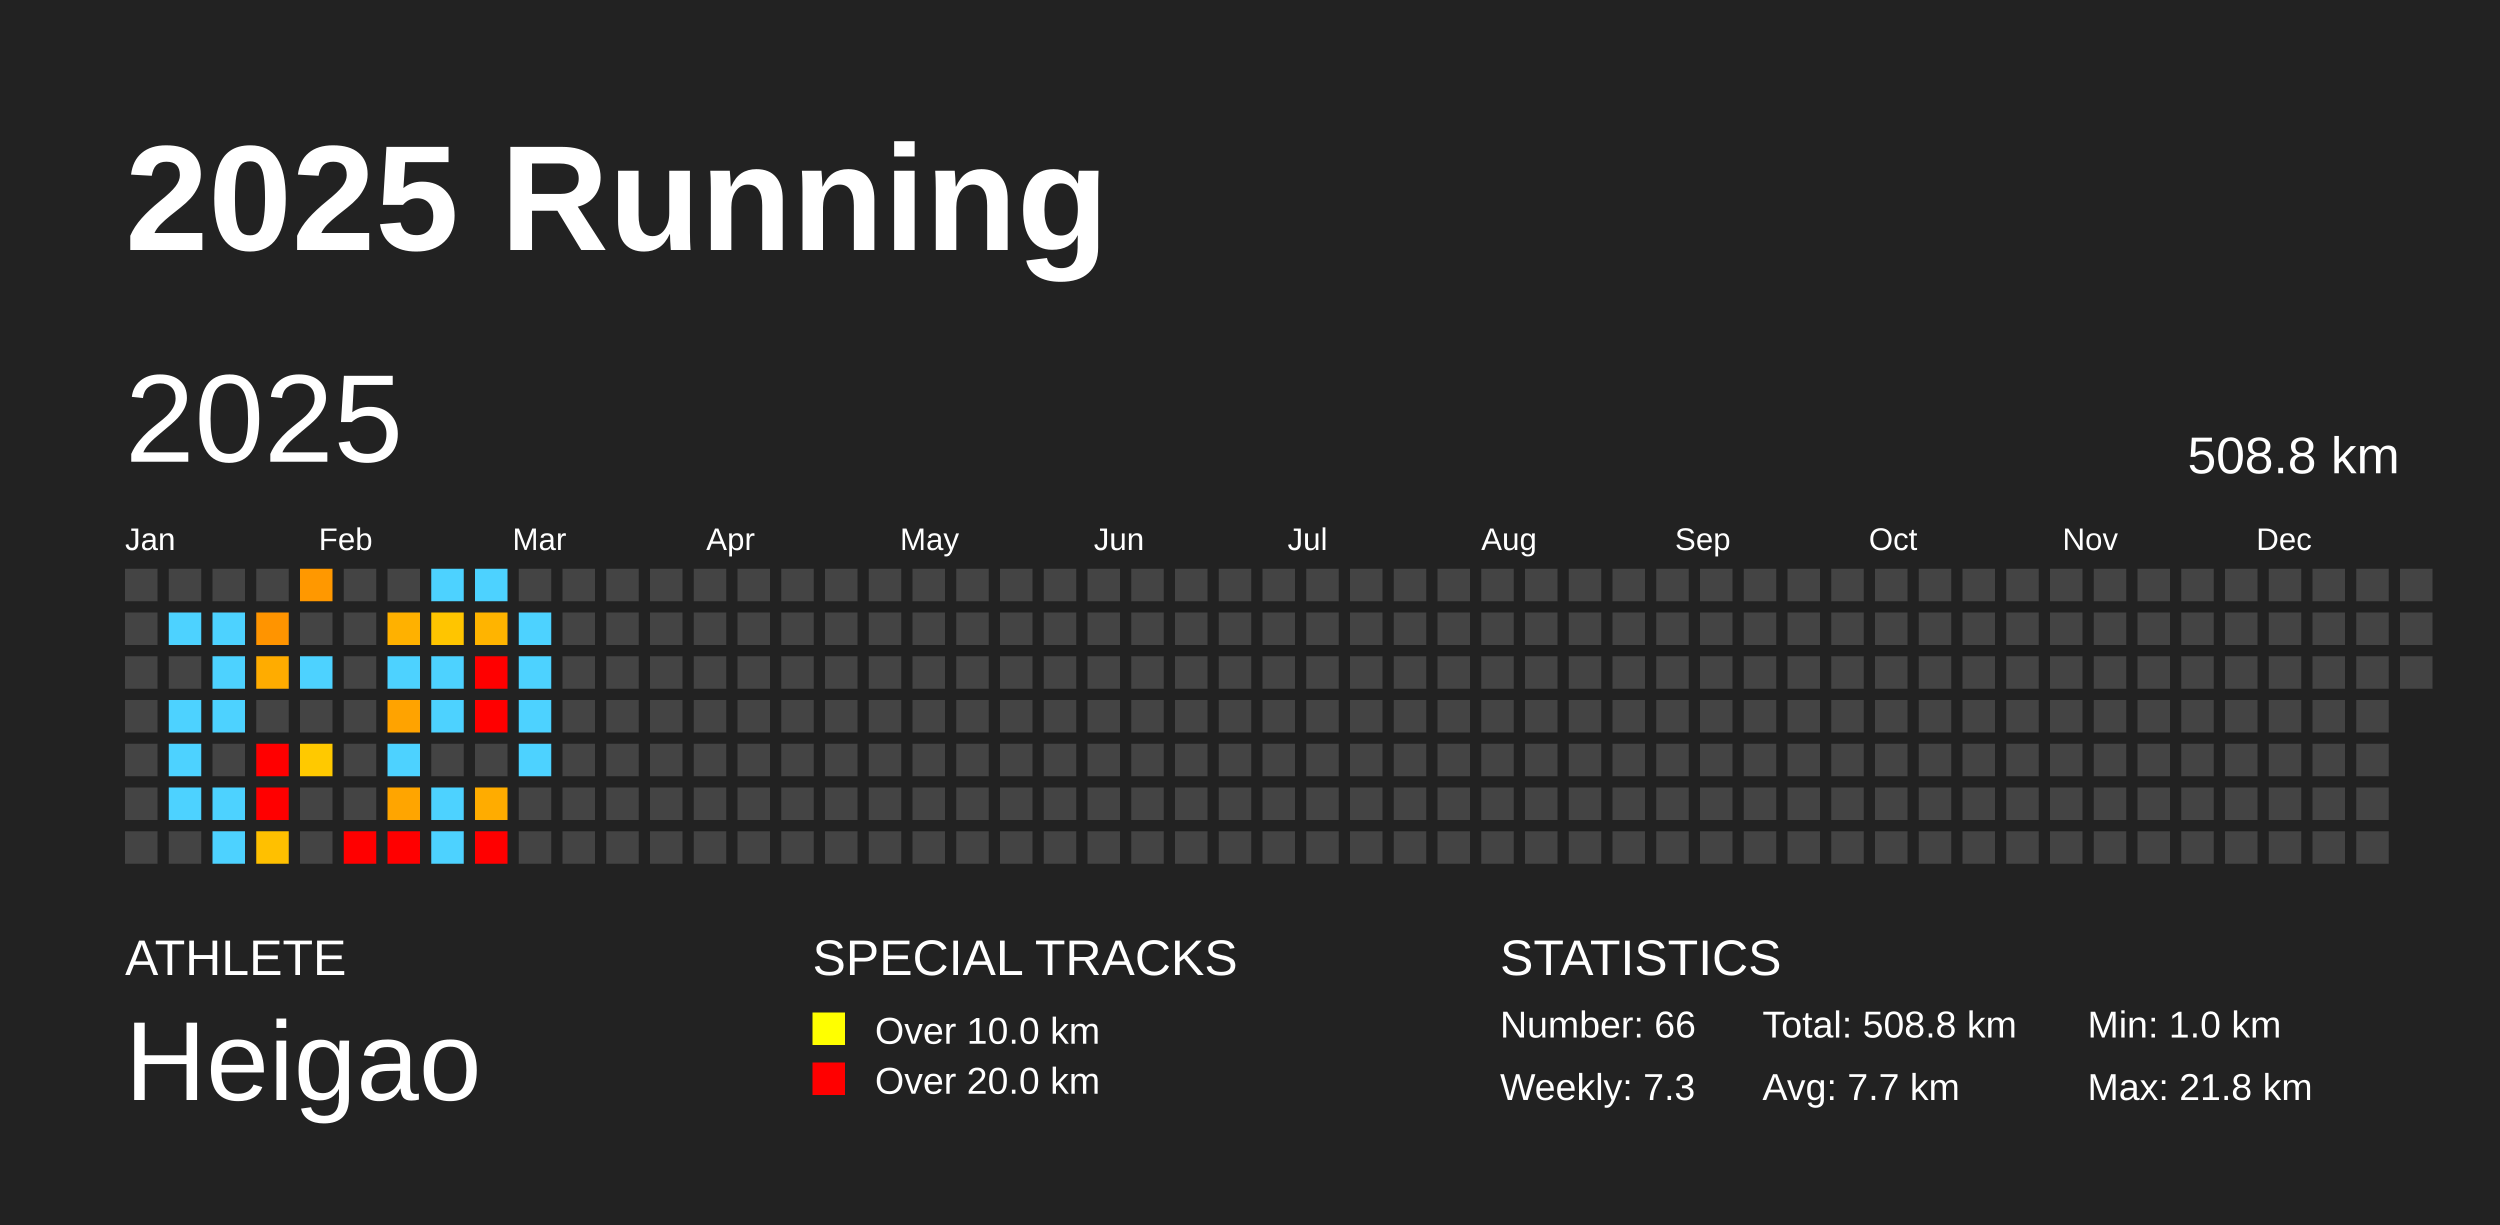
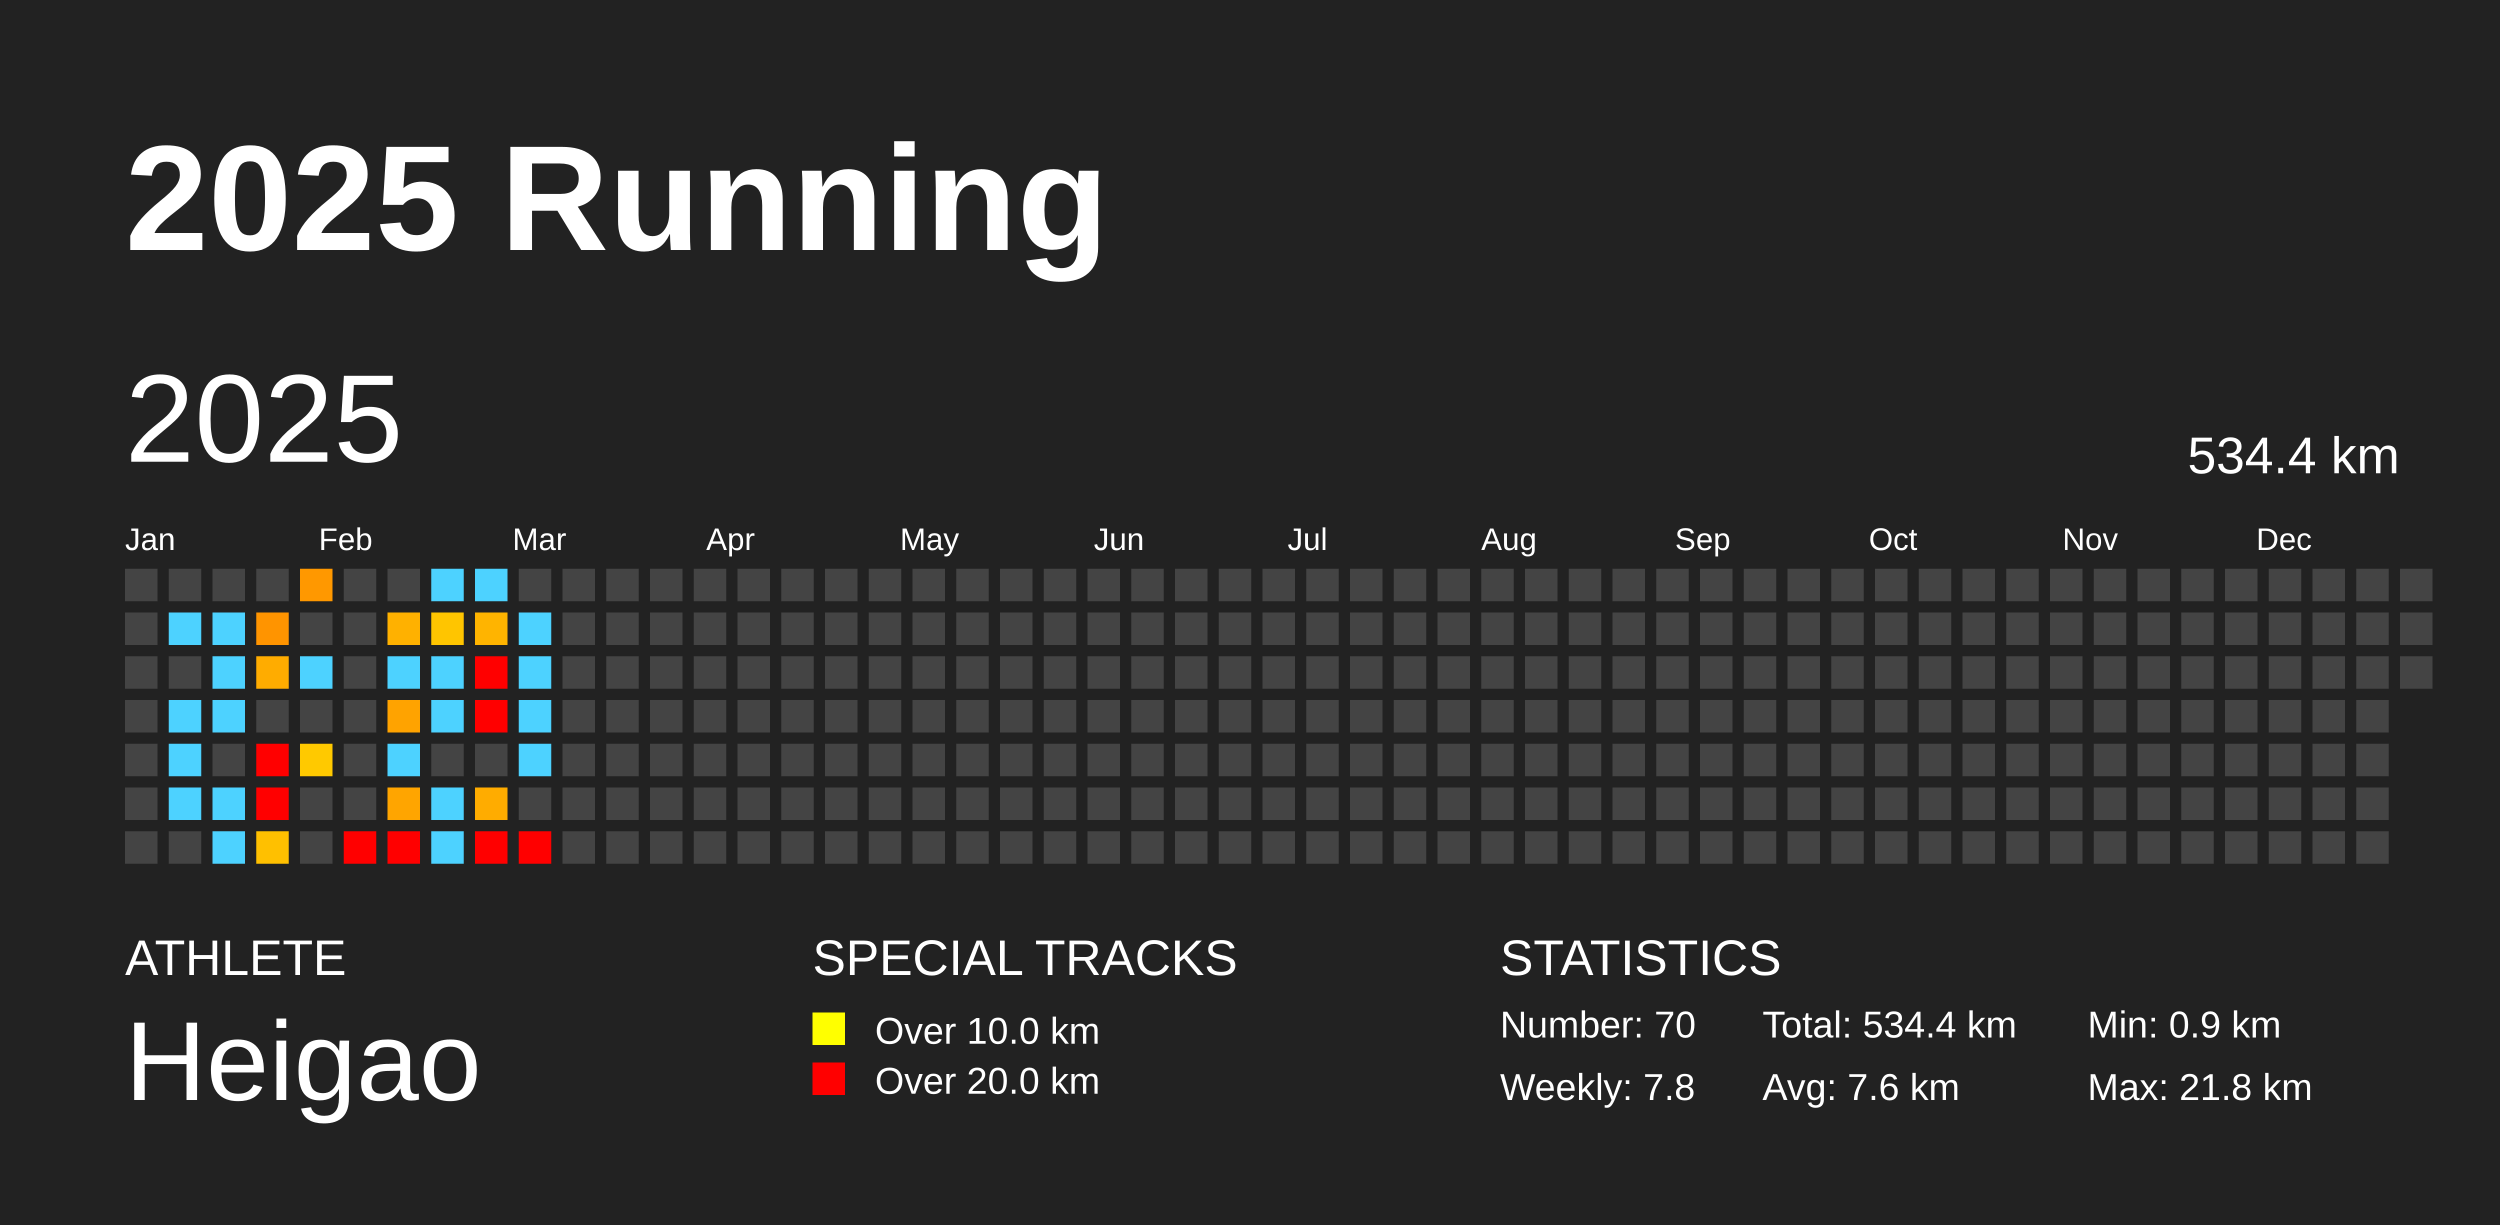
<svg xmlns="http://www.w3.org/2000/svg" baseProfile="full" height="98mm" version="1.1" viewBox="0,0,200,98" width="200mm">
  <defs />
  <rect fill="#222222" height="98" width="200" x="0" y="0" />
  <text fill="#FFFFFF" style="font-size:12px; font-family:Arial; font-weight:bold;" x="10" y="20">2025 Running</text>
  <text fill="#FFFFFF" style="font-size:4px; font-family:Arial" x="10" y="78">ATHLETE</text>
  <text fill="#FFFFFF" style="font-size:9px; font-family:Arial" x="10" y="88">Heigao</text>
  <text fill="#FFFFFF" style="font-size:4px; font-family:Arial" x="65" y="78">SPECIAL TRACKS</text>
  <rect fill="yellow" height="2.6" width="2.6" x="65" y="81" />
  <text fill="#FFFFFF" style="font-size:3px; font-family:Arial" x="70" y="83.5">Over 10.0 km</text>
  <rect fill="red" height="2.6" width="2.6" x="65" y="85" />
  <text fill="#FFFFFF" style="font-size:3px; font-family:Arial" x="70" y="87.5">Over 20.0 km</text>
  <text fill="#FFFFFF" style="font-size:4px; font-family:Arial" x="120" y="78">STATISTICS</text>
-   <text fill="#FFFFFF" style="font-size:3px; font-family:Arial" x="120" y="83">Number: 66</text>
-   <text fill="#FFFFFF" style="font-size:3px; font-family:Arial" x="120" y="88">Weekly: 7.3</text>
-   <text fill="#FFFFFF" style="font-size:3px; font-family:Arial" x="141" y="83">Total: 508.8 km</text>
-   <text fill="#FFFFFF" style="font-size:3px; font-family:Arial" x="141" y="88">Avg: 7.7 km</text>
-   <text fill="#FFFFFF" style="font-size:3px; font-family:Arial" x="167" y="83">Min: 1.0 km</text>
+   <text fill="#FFFFFF" style="font-size:3px; font-family:Arial" x="120" y="83">Number: 70</text>
+   <text fill="#FFFFFF" style="font-size:3px; font-family:Arial" x="120" y="88">Weekly: 7.8</text>
+   <text fill="#FFFFFF" style="font-size:3px; font-family:Arial" x="141" y="83">Total: 534.4 km</text>
+   <text fill="#FFFFFF" style="font-size:3px; font-family:Arial" x="141" y="88">Avg: 7.6 km</text>
+   <text fill="#FFFFFF" style="font-size:3px; font-family:Arial" x="167" y="83">Min: 0.9 km</text>
  <text fill="#FFFFFF" style="font-size:3px; font-family:Arial" x="167" y="88">Max: 21.8 km</text>
  <text dominant-baseline="hanging" fill="#FFFFFF" style="font-size:10.0px; font-family:Arial;" x="10" y="30">2025</text>
-   <text dominant-baseline="hanging" fill="#FFFFFF" style="font-size:4.125px; font-family:Arial;" x="175" y="35">508.8 km</text>
+   <text dominant-baseline="hanging" fill="#FFFFFF" style="font-size:4.125px; font-family:Arial;" x="175" y="35">534.4 km</text>
  <text fill="#FFFFFF" style="font-size:2.5px; font-family:Arial" x="10.0" y="44">Jan</text>
  <text fill="#FFFFFF" style="font-size:2.5px; font-family:Arial" x="25.5" y="44">Feb</text>
  <text fill="#FFFFFF" style="font-size:2.5px; font-family:Arial" x="41.0" y="44">Mar</text>
  <text fill="#FFFFFF" style="font-size:2.5px; font-family:Arial" x="56.5" y="44">Apr</text>
  <text fill="#FFFFFF" style="font-size:2.5px; font-family:Arial" x="72.0" y="44">May</text>
  <text fill="#FFFFFF" style="font-size:2.5px; font-family:Arial" x="87.5" y="44">Jun</text>
  <text fill="#FFFFFF" style="font-size:2.5px; font-family:Arial" x="103.0" y="44">Jul</text>
  <text fill="#FFFFFF" style="font-size:2.5px; font-family:Arial" x="118.5" y="44">Aug</text>
  <text fill="#FFFFFF" style="font-size:2.5px; font-family:Arial" x="134.0" y="44">Sep</text>
  <text fill="#FFFFFF" style="font-size:2.5px; font-family:Arial" x="149.5" y="44">Oct</text>
  <text fill="#FFFFFF" style="font-size:2.5px; font-family:Arial" x="165.0" y="44">Nov</text>
  <text fill="#FFFFFF" style="font-size:2.5px; font-family:Arial" x="180.5" y="44">Dec</text>
  <rect fill="#444444" height="2.6" width="2.6" x="10.0" y="45.5" />
  <rect fill="#444444" height="2.6" width="2.6" x="10.0" y="49.0" />
  <rect fill="#444444" height="2.6" width="2.6" x="10.0" y="52.5" />
  <rect fill="#444444" height="2.6" width="2.6" x="10.0" y="56.0" />
  <rect fill="#444444" height="2.6" width="2.6" x="10.0" y="59.5" />
  <rect fill="#444444" height="2.6" width="2.6" x="10.0" y="63.0" />
  <rect fill="#444444" height="2.6" width="2.6" x="10.0" y="66.5" />
  <rect fill="#444444" height="2.6" width="2.6" x="13.5" y="45.5" />
  <rect fill="#4dd2ff" height="2.6" width="2.6" x="13.5" y="49.0" />
  <rect fill="#444444" height="2.6" width="2.6" x="13.5" y="52.5" />
  <rect fill="#4dd2ff" height="2.6" width="2.6" x="13.5" y="56.0" />
  <rect fill="#4dd2ff" height="2.6" width="2.6" x="13.5" y="59.5" />
  <rect fill="#4dd2ff" height="2.6" width="2.6" x="13.5" y="63.0" />
  <rect fill="#444444" height="2.6" width="2.6" x="13.5" y="66.5" />
  <rect fill="#444444" height="2.6" width="2.6" x="17.0" y="45.5" />
  <rect fill="#4dd2ff" height="2.6" width="2.6" x="17.0" y="49.0" />
  <rect fill="#4dd2ff" height="2.6" width="2.6" x="17.0" y="52.5" />
  <rect fill="#4dd2ff" height="2.6" width="2.6" x="17.0" y="56.0" />
  <rect fill="#444444" height="2.6" width="2.6" x="17.0" y="59.5" />
  <rect fill="#4dd2ff" height="2.6" width="2.6" x="17.0" y="63.0" />
  <rect fill="#4dd2ff" height="2.6" width="2.6" x="17.0" y="66.5" />
  <rect fill="#444444" height="2.6" width="2.6" x="20.5" y="45.5" />
  <rect fill="#ff9400" height="2.6" width="2.6" x="20.5" y="49.0" />
  <rect fill="#ffac00" height="2.6" width="2.6" x="20.5" y="52.5" />
  <rect fill="#444444" height="2.6" width="2.6" x="20.5" y="56.0" />
  <rect fill="red" height="2.6" width="2.6" x="20.5" y="59.5" />
  <rect fill="red" height="2.6" width="2.6" x="20.5" y="63.0" />
  <rect fill="#ffc000" height="2.6" width="2.6" x="20.5" y="66.5" />
  <rect fill="#ff9800" height="2.6" width="2.6" x="24.0" y="45.5" />
  <rect fill="#444444" height="2.6" width="2.6" x="24.0" y="49.0" />
  <rect fill="#4dd2ff" height="2.6" width="2.6" x="24.0" y="52.5" />
  <rect fill="#444444" height="2.6" width="2.6" x="24.0" y="56.0" />
  <rect fill="#ffc900" height="2.6" width="2.6" x="24.0" y="59.5" />
  <rect fill="#444444" height="2.6" width="2.6" x="24.0" y="63.0" />
  <rect fill="#444444" height="2.6" width="2.6" x="24.0" y="66.5" />
  <rect fill="#444444" height="2.6" width="2.6" x="27.5" y="45.5" />
  <rect fill="#444444" height="2.6" width="2.6" x="27.5" y="49.0" />
  <rect fill="#444444" height="2.6" width="2.6" x="27.5" y="52.5" />
  <rect fill="#444444" height="2.6" width="2.6" x="27.5" y="56.0" />
  <rect fill="#444444" height="2.6" width="2.6" x="27.5" y="59.5" />
  <rect fill="#444444" height="2.6" width="2.6" x="27.5" y="63.0" />
  <rect fill="red" height="2.6" width="2.6" x="27.5" y="66.5" />
  <rect fill="#444444" height="2.6" width="2.6" x="31.0" y="45.5" />
  <rect fill="#ffb100" height="2.6" width="2.6" x="31.0" y="49.0" />
  <rect fill="#4dd2ff" height="2.6" width="2.6" x="31.0" y="52.5" />
  <rect fill="#ffa300" height="2.6" width="2.6" x="31.0" y="56.0" />
  <rect fill="#4dd2ff" height="2.6" width="2.6" x="31.0" y="59.5" />
  <rect fill="#ffa500" height="2.6" width="2.6" x="31.0" y="63.0" />
  <rect fill="red" height="2.6" width="2.6" x="31.0" y="66.5" />
  <rect fill="#4dd2ff" height="2.6" width="2.6" x="34.5" y="45.5" />
  <rect fill="#ffc500" height="2.6" width="2.6" x="34.5" y="49.0" />
  <rect fill="#4dd2ff" height="2.6" width="2.6" x="34.5" y="52.5" />
  <rect fill="#4dd2ff" height="2.6" width="2.6" x="34.5" y="56.0" />
  <rect fill="#444444" height="2.6" width="2.6" x="34.5" y="59.5" />
  <rect fill="#4dd2ff" height="2.6" width="2.6" x="34.5" y="63.0" />
  <rect fill="#4dd2ff" height="2.6" width="2.6" x="34.5" y="66.5" />
  <rect fill="#4dd2ff" height="2.6" width="2.6" x="38.0" y="45.5" />
  <rect fill="#ffb400" height="2.6" width="2.6" x="38.0" y="49.0" />
  <rect fill="red" height="2.6" width="2.6" x="38.0" y="52.5" />
  <rect fill="red" height="2.6" width="2.6" x="38.0" y="56.0" />
  <rect fill="#444444" height="2.6" width="2.6" x="38.0" y="59.5" />
  <rect fill="#ffac00" height="2.6" width="2.6" x="38.0" y="63.0" />
  <rect fill="red" height="2.6" width="2.6" x="38.0" y="66.5" />
  <rect fill="#444444" height="2.6" width="2.6" x="41.5" y="45.5" />
  <rect fill="#4dd2ff" height="2.6" width="2.6" x="41.5" y="49.0" />
  <rect fill="#4dd2ff" height="2.6" width="2.6" x="41.5" y="52.5" />
  <rect fill="#4dd2ff" height="2.6" width="2.6" x="41.5" y="56.0" />
  <rect fill="#4dd2ff" height="2.6" width="2.6" x="41.5" y="59.5" />
  <rect fill="#444444" height="2.6" width="2.6" x="41.5" y="63.0" />
-   <rect fill="#444444" height="2.6" width="2.6" x="41.5" y="66.5" />
+   <rect fill="red" height="2.6" width="2.6" x="41.5" y="66.5" />
  <rect fill="#444444" height="2.6" width="2.6" x="45.0" y="45.5" />
  <rect fill="#444444" height="2.6" width="2.6" x="45.0" y="49.0" />
  <rect fill="#444444" height="2.6" width="2.6" x="45.0" y="52.5" />
  <rect fill="#444444" height="2.6" width="2.6" x="45.0" y="56.0" />
  <rect fill="#444444" height="2.6" width="2.6" x="45.0" y="59.5" />
  <rect fill="#444444" height="2.6" width="2.6" x="45.0" y="63.0" />
  <rect fill="#444444" height="2.6" width="2.6" x="45.0" y="66.5" />
  <rect fill="#444444" height="2.6" width="2.6" x="48.5" y="45.5" />
  <rect fill="#444444" height="2.6" width="2.6" x="48.5" y="49.0" />
  <rect fill="#444444" height="2.6" width="2.6" x="48.5" y="52.5" />
  <rect fill="#444444" height="2.6" width="2.6" x="48.5" y="56.0" />
  <rect fill="#444444" height="2.6" width="2.6" x="48.5" y="59.5" />
  <rect fill="#444444" height="2.6" width="2.6" x="48.5" y="63.0" />
  <rect fill="#444444" height="2.6" width="2.6" x="48.5" y="66.5" />
  <rect fill="#444444" height="2.6" width="2.6" x="52.0" y="45.5" />
  <rect fill="#444444" height="2.6" width="2.6" x="52.0" y="49.0" />
  <rect fill="#444444" height="2.6" width="2.6" x="52.0" y="52.5" />
  <rect fill="#444444" height="2.6" width="2.6" x="52.0" y="56.0" />
  <rect fill="#444444" height="2.6" width="2.6" x="52.0" y="59.5" />
  <rect fill="#444444" height="2.6" width="2.6" x="52.0" y="63.0" />
  <rect fill="#444444" height="2.6" width="2.6" x="52.0" y="66.5" />
  <rect fill="#444444" height="2.6" width="2.6" x="55.5" y="45.5" />
  <rect fill="#444444" height="2.6" width="2.6" x="55.5" y="49.0" />
  <rect fill="#444444" height="2.6" width="2.6" x="55.5" y="52.5" />
  <rect fill="#444444" height="2.6" width="2.6" x="55.5" y="56.0" />
  <rect fill="#444444" height="2.6" width="2.6" x="55.5" y="59.5" />
  <rect fill="#444444" height="2.6" width="2.6" x="55.5" y="63.0" />
  <rect fill="#444444" height="2.6" width="2.6" x="55.5" y="66.5" />
  <rect fill="#444444" height="2.6" width="2.6" x="59.0" y="45.5" />
  <rect fill="#444444" height="2.6" width="2.6" x="59.0" y="49.0" />
  <rect fill="#444444" height="2.6" width="2.6" x="59.0" y="52.5" />
  <rect fill="#444444" height="2.6" width="2.6" x="59.0" y="56.0" />
  <rect fill="#444444" height="2.6" width="2.6" x="59.0" y="59.5" />
  <rect fill="#444444" height="2.6" width="2.6" x="59.0" y="63.0" />
  <rect fill="#444444" height="2.6" width="2.6" x="59.0" y="66.5" />
  <rect fill="#444444" height="2.6" width="2.6" x="62.5" y="45.5" />
  <rect fill="#444444" height="2.6" width="2.6" x="62.5" y="49.0" />
  <rect fill="#444444" height="2.6" width="2.6" x="62.5" y="52.5" />
  <rect fill="#444444" height="2.6" width="2.6" x="62.5" y="56.0" />
  <rect fill="#444444" height="2.6" width="2.6" x="62.5" y="59.5" />
  <rect fill="#444444" height="2.6" width="2.6" x="62.5" y="63.0" />
  <rect fill="#444444" height="2.6" width="2.6" x="62.5" y="66.5" />
  <rect fill="#444444" height="2.6" width="2.6" x="66.0" y="45.5" />
  <rect fill="#444444" height="2.6" width="2.6" x="66.0" y="49.0" />
  <rect fill="#444444" height="2.6" width="2.6" x="66.0" y="52.5" />
  <rect fill="#444444" height="2.6" width="2.6" x="66.0" y="56.0" />
  <rect fill="#444444" height="2.6" width="2.6" x="66.0" y="59.5" />
  <rect fill="#444444" height="2.6" width="2.6" x="66.0" y="63.0" />
  <rect fill="#444444" height="2.6" width="2.6" x="66.0" y="66.5" />
  <rect fill="#444444" height="2.6" width="2.6" x="69.5" y="45.5" />
  <rect fill="#444444" height="2.6" width="2.6" x="69.5" y="49.0" />
  <rect fill="#444444" height="2.6" width="2.6" x="69.5" y="52.5" />
  <rect fill="#444444" height="2.6" width="2.6" x="69.5" y="56.0" />
  <rect fill="#444444" height="2.6" width="2.6" x="69.5" y="59.5" />
  <rect fill="#444444" height="2.6" width="2.6" x="69.5" y="63.0" />
  <rect fill="#444444" height="2.6" width="2.6" x="69.5" y="66.5" />
  <rect fill="#444444" height="2.6" width="2.6" x="73.0" y="45.5" />
  <rect fill="#444444" height="2.6" width="2.6" x="73.0" y="49.0" />
  <rect fill="#444444" height="2.6" width="2.6" x="73.0" y="52.5" />
  <rect fill="#444444" height="2.6" width="2.6" x="73.0" y="56.0" />
  <rect fill="#444444" height="2.6" width="2.6" x="73.0" y="59.5" />
  <rect fill="#444444" height="2.6" width="2.6" x="73.0" y="63.0" />
  <rect fill="#444444" height="2.6" width="2.6" x="73.0" y="66.5" />
  <rect fill="#444444" height="2.6" width="2.6" x="76.5" y="45.5" />
  <rect fill="#444444" height="2.6" width="2.6" x="76.5" y="49.0" />
  <rect fill="#444444" height="2.6" width="2.6" x="76.5" y="52.5" />
  <rect fill="#444444" height="2.6" width="2.6" x="76.5" y="56.0" />
  <rect fill="#444444" height="2.6" width="2.6" x="76.5" y="59.5" />
  <rect fill="#444444" height="2.6" width="2.6" x="76.5" y="63.0" />
  <rect fill="#444444" height="2.6" width="2.6" x="76.5" y="66.5" />
  <rect fill="#444444" height="2.6" width="2.6" x="80.0" y="45.5" />
  <rect fill="#444444" height="2.6" width="2.6" x="80.0" y="49.0" />
  <rect fill="#444444" height="2.6" width="2.6" x="80.0" y="52.5" />
  <rect fill="#444444" height="2.6" width="2.6" x="80.0" y="56.0" />
  <rect fill="#444444" height="2.6" width="2.6" x="80.0" y="59.5" />
  <rect fill="#444444" height="2.6" width="2.6" x="80.0" y="63.0" />
  <rect fill="#444444" height="2.6" width="2.6" x="80.0" y="66.5" />
  <rect fill="#444444" height="2.6" width="2.6" x="83.5" y="45.5" />
  <rect fill="#444444" height="2.6" width="2.6" x="83.5" y="49.0" />
  <rect fill="#444444" height="2.6" width="2.6" x="83.5" y="52.5" />
  <rect fill="#444444" height="2.6" width="2.6" x="83.5" y="56.0" />
  <rect fill="#444444" height="2.6" width="2.6" x="83.5" y="59.5" />
  <rect fill="#444444" height="2.6" width="2.6" x="83.5" y="63.0" />
  <rect fill="#444444" height="2.6" width="2.6" x="83.5" y="66.5" />
  <rect fill="#444444" height="2.6" width="2.6" x="87.0" y="45.5" />
  <rect fill="#444444" height="2.6" width="2.6" x="87.0" y="49.0" />
  <rect fill="#444444" height="2.6" width="2.6" x="87.0" y="52.5" />
  <rect fill="#444444" height="2.6" width="2.6" x="87.0" y="56.0" />
  <rect fill="#444444" height="2.6" width="2.6" x="87.0" y="59.5" />
  <rect fill="#444444" height="2.6" width="2.6" x="87.0" y="63.0" />
  <rect fill="#444444" height="2.6" width="2.6" x="87.0" y="66.5" />
  <rect fill="#444444" height="2.6" width="2.6" x="90.5" y="45.5" />
  <rect fill="#444444" height="2.6" width="2.6" x="90.5" y="49.0" />
  <rect fill="#444444" height="2.6" width="2.6" x="90.5" y="52.5" />
  <rect fill="#444444" height="2.6" width="2.6" x="90.5" y="56.0" />
  <rect fill="#444444" height="2.6" width="2.6" x="90.5" y="59.5" />
  <rect fill="#444444" height="2.6" width="2.6" x="90.5" y="63.0" />
  <rect fill="#444444" height="2.6" width="2.6" x="90.5" y="66.5" />
  <rect fill="#444444" height="2.6" width="2.6" x="94.0" y="45.5" />
  <rect fill="#444444" height="2.6" width="2.6" x="94.0" y="49.0" />
  <rect fill="#444444" height="2.6" width="2.6" x="94.0" y="52.5" />
  <rect fill="#444444" height="2.6" width="2.6" x="94.0" y="56.0" />
  <rect fill="#444444" height="2.6" width="2.6" x="94.0" y="59.5" />
  <rect fill="#444444" height="2.6" width="2.6" x="94.0" y="63.0" />
  <rect fill="#444444" height="2.6" width="2.6" x="94.0" y="66.5" />
  <rect fill="#444444" height="2.6" width="2.6" x="97.5" y="45.5" />
  <rect fill="#444444" height="2.6" width="2.6" x="97.5" y="49.0" />
  <rect fill="#444444" height="2.6" width="2.6" x="97.5" y="52.5" />
  <rect fill="#444444" height="2.6" width="2.6" x="97.5" y="56.0" />
  <rect fill="#444444" height="2.6" width="2.6" x="97.5" y="59.5" />
  <rect fill="#444444" height="2.6" width="2.6" x="97.5" y="63.0" />
  <rect fill="#444444" height="2.6" width="2.6" x="97.5" y="66.5" />
  <rect fill="#444444" height="2.6" width="2.6" x="101.0" y="45.5" />
  <rect fill="#444444" height="2.6" width="2.6" x="101.0" y="49.0" />
  <rect fill="#444444" height="2.6" width="2.6" x="101.0" y="52.5" />
  <rect fill="#444444" height="2.6" width="2.6" x="101.0" y="56.0" />
  <rect fill="#444444" height="2.6" width="2.6" x="101.0" y="59.5" />
  <rect fill="#444444" height="2.6" width="2.6" x="101.0" y="63.0" />
  <rect fill="#444444" height="2.6" width="2.6" x="101.0" y="66.5" />
  <rect fill="#444444" height="2.6" width="2.6" x="104.5" y="45.5" />
  <rect fill="#444444" height="2.6" width="2.6" x="104.5" y="49.0" />
  <rect fill="#444444" height="2.6" width="2.6" x="104.5" y="52.5" />
  <rect fill="#444444" height="2.6" width="2.6" x="104.5" y="56.0" />
  <rect fill="#444444" height="2.6" width="2.6" x="104.5" y="59.5" />
  <rect fill="#444444" height="2.6" width="2.6" x="104.5" y="63.0" />
  <rect fill="#444444" height="2.6" width="2.6" x="104.5" y="66.5" />
  <rect fill="#444444" height="2.6" width="2.6" x="108.0" y="45.5" />
  <rect fill="#444444" height="2.6" width="2.6" x="108.0" y="49.0" />
  <rect fill="#444444" height="2.6" width="2.6" x="108.0" y="52.5" />
  <rect fill="#444444" height="2.6" width="2.6" x="108.0" y="56.0" />
  <rect fill="#444444" height="2.6" width="2.6" x="108.0" y="59.5" />
  <rect fill="#444444" height="2.6" width="2.6" x="108.0" y="63.0" />
  <rect fill="#444444" height="2.6" width="2.6" x="108.0" y="66.5" />
  <rect fill="#444444" height="2.6" width="2.6" x="111.5" y="45.5" />
  <rect fill="#444444" height="2.6" width="2.6" x="111.5" y="49.0" />
  <rect fill="#444444" height="2.6" width="2.6" x="111.5" y="52.5" />
  <rect fill="#444444" height="2.6" width="2.6" x="111.5" y="56.0" />
  <rect fill="#444444" height="2.6" width="2.6" x="111.5" y="59.5" />
  <rect fill="#444444" height="2.6" width="2.6" x="111.5" y="63.0" />
  <rect fill="#444444" height="2.6" width="2.6" x="111.5" y="66.5" />
  <rect fill="#444444" height="2.6" width="2.6" x="115.0" y="45.5" />
  <rect fill="#444444" height="2.6" width="2.6" x="115.0" y="49.0" />
  <rect fill="#444444" height="2.6" width="2.6" x="115.0" y="52.5" />
  <rect fill="#444444" height="2.6" width="2.6" x="115.0" y="56.0" />
  <rect fill="#444444" height="2.6" width="2.6" x="115.0" y="59.5" />
  <rect fill="#444444" height="2.6" width="2.6" x="115.0" y="63.0" />
  <rect fill="#444444" height="2.6" width="2.6" x="115.0" y="66.5" />
  <rect fill="#444444" height="2.6" width="2.6" x="118.5" y="45.5" />
  <rect fill="#444444" height="2.6" width="2.6" x="118.5" y="49.0" />
  <rect fill="#444444" height="2.6" width="2.6" x="118.5" y="52.5" />
  <rect fill="#444444" height="2.6" width="2.6" x="118.5" y="56.0" />
  <rect fill="#444444" height="2.6" width="2.6" x="118.5" y="59.5" />
  <rect fill="#444444" height="2.6" width="2.6" x="118.5" y="63.0" />
  <rect fill="#444444" height="2.6" width="2.6" x="118.5" y="66.5" />
  <rect fill="#444444" height="2.6" width="2.6" x="122.0" y="45.5" />
  <rect fill="#444444" height="2.6" width="2.6" x="122.0" y="49.0" />
  <rect fill="#444444" height="2.6" width="2.6" x="122.0" y="52.5" />
  <rect fill="#444444" height="2.6" width="2.6" x="122.0" y="56.0" />
  <rect fill="#444444" height="2.6" width="2.6" x="122.0" y="59.5" />
  <rect fill="#444444" height="2.6" width="2.6" x="122.0" y="63.0" />
  <rect fill="#444444" height="2.6" width="2.6" x="122.0" y="66.5" />
  <rect fill="#444444" height="2.6" width="2.6" x="125.5" y="45.5" />
  <rect fill="#444444" height="2.6" width="2.6" x="125.5" y="49.0" />
  <rect fill="#444444" height="2.6" width="2.6" x="125.5" y="52.5" />
  <rect fill="#444444" height="2.6" width="2.6" x="125.5" y="56.0" />
  <rect fill="#444444" height="2.6" width="2.6" x="125.5" y="59.5" />
  <rect fill="#444444" height="2.6" width="2.6" x="125.5" y="63.0" />
  <rect fill="#444444" height="2.6" width="2.6" x="125.5" y="66.5" />
  <rect fill="#444444" height="2.6" width="2.6" x="129.0" y="45.5" />
  <rect fill="#444444" height="2.6" width="2.6" x="129.0" y="49.0" />
  <rect fill="#444444" height="2.6" width="2.6" x="129.0" y="52.5" />
  <rect fill="#444444" height="2.6" width="2.6" x="129.0" y="56.0" />
  <rect fill="#444444" height="2.6" width="2.6" x="129.0" y="59.5" />
  <rect fill="#444444" height="2.6" width="2.6" x="129.0" y="63.0" />
  <rect fill="#444444" height="2.6" width="2.6" x="129.0" y="66.5" />
  <rect fill="#444444" height="2.6" width="2.6" x="132.5" y="45.5" />
  <rect fill="#444444" height="2.6" width="2.6" x="132.5" y="49.0" />
  <rect fill="#444444" height="2.6" width="2.6" x="132.5" y="52.5" />
  <rect fill="#444444" height="2.6" width="2.6" x="132.5" y="56.0" />
  <rect fill="#444444" height="2.6" width="2.6" x="132.5" y="59.5" />
  <rect fill="#444444" height="2.6" width="2.6" x="132.5" y="63.0" />
  <rect fill="#444444" height="2.6" width="2.6" x="132.5" y="66.5" />
  <rect fill="#444444" height="2.6" width="2.6" x="136.0" y="45.5" />
  <rect fill="#444444" height="2.6" width="2.6" x="136.0" y="49.0" />
  <rect fill="#444444" height="2.6" width="2.6" x="136.0" y="52.5" />
  <rect fill="#444444" height="2.6" width="2.6" x="136.0" y="56.0" />
  <rect fill="#444444" height="2.6" width="2.6" x="136.0" y="59.5" />
  <rect fill="#444444" height="2.6" width="2.6" x="136.0" y="63.0" />
  <rect fill="#444444" height="2.6" width="2.6" x="136.0" y="66.5" />
  <rect fill="#444444" height="2.6" width="2.6" x="139.5" y="45.5" />
  <rect fill="#444444" height="2.6" width="2.6" x="139.5" y="49.0" />
  <rect fill="#444444" height="2.6" width="2.6" x="139.5" y="52.5" />
  <rect fill="#444444" height="2.6" width="2.6" x="139.5" y="56.0" />
  <rect fill="#444444" height="2.6" width="2.6" x="139.5" y="59.5" />
  <rect fill="#444444" height="2.6" width="2.6" x="139.5" y="63.0" />
  <rect fill="#444444" height="2.6" width="2.6" x="139.5" y="66.5" />
  <rect fill="#444444" height="2.6" width="2.6" x="143.0" y="45.5" />
  <rect fill="#444444" height="2.6" width="2.6" x="143.0" y="49.0" />
  <rect fill="#444444" height="2.6" width="2.6" x="143.0" y="52.5" />
  <rect fill="#444444" height="2.6" width="2.6" x="143.0" y="56.0" />
  <rect fill="#444444" height="2.6" width="2.6" x="143.0" y="59.5" />
  <rect fill="#444444" height="2.6" width="2.6" x="143.0" y="63.0" />
  <rect fill="#444444" height="2.6" width="2.6" x="143.0" y="66.5" />
  <rect fill="#444444" height="2.6" width="2.6" x="146.5" y="45.5" />
  <rect fill="#444444" height="2.6" width="2.6" x="146.5" y="49.0" />
  <rect fill="#444444" height="2.6" width="2.6" x="146.5" y="52.5" />
  <rect fill="#444444" height="2.6" width="2.6" x="146.5" y="56.0" />
  <rect fill="#444444" height="2.6" width="2.6" x="146.5" y="59.5" />
  <rect fill="#444444" height="2.6" width="2.6" x="146.5" y="63.0" />
  <rect fill="#444444" height="2.6" width="2.6" x="146.5" y="66.5" />
  <rect fill="#444444" height="2.6" width="2.6" x="150.0" y="45.5" />
  <rect fill="#444444" height="2.6" width="2.6" x="150.0" y="49.0" />
  <rect fill="#444444" height="2.6" width="2.6" x="150.0" y="52.5" />
  <rect fill="#444444" height="2.6" width="2.6" x="150.0" y="56.0" />
  <rect fill="#444444" height="2.6" width="2.6" x="150.0" y="59.5" />
  <rect fill="#444444" height="2.6" width="2.6" x="150.0" y="63.0" />
  <rect fill="#444444" height="2.6" width="2.6" x="150.0" y="66.5" />
  <rect fill="#444444" height="2.6" width="2.6" x="153.5" y="45.5" />
  <rect fill="#444444" height="2.6" width="2.6" x="153.5" y="49.0" />
  <rect fill="#444444" height="2.6" width="2.6" x="153.5" y="52.5" />
  <rect fill="#444444" height="2.6" width="2.6" x="153.5" y="56.0" />
  <rect fill="#444444" height="2.6" width="2.6" x="153.5" y="59.5" />
  <rect fill="#444444" height="2.6" width="2.6" x="153.5" y="63.0" />
  <rect fill="#444444" height="2.6" width="2.6" x="153.5" y="66.5" />
  <rect fill="#444444" height="2.6" width="2.6" x="157.0" y="45.5" />
  <rect fill="#444444" height="2.6" width="2.6" x="157.0" y="49.0" />
  <rect fill="#444444" height="2.6" width="2.6" x="157.0" y="52.5" />
  <rect fill="#444444" height="2.6" width="2.6" x="157.0" y="56.0" />
  <rect fill="#444444" height="2.6" width="2.6" x="157.0" y="59.5" />
  <rect fill="#444444" height="2.6" width="2.6" x="157.0" y="63.0" />
  <rect fill="#444444" height="2.6" width="2.6" x="157.0" y="66.5" />
  <rect fill="#444444" height="2.6" width="2.6" x="160.5" y="45.5" />
  <rect fill="#444444" height="2.6" width="2.6" x="160.5" y="49.0" />
  <rect fill="#444444" height="2.6" width="2.6" x="160.5" y="52.5" />
  <rect fill="#444444" height="2.6" width="2.6" x="160.5" y="56.0" />
  <rect fill="#444444" height="2.6" width="2.6" x="160.5" y="59.5" />
  <rect fill="#444444" height="2.6" width="2.6" x="160.5" y="63.0" />
  <rect fill="#444444" height="2.6" width="2.6" x="160.5" y="66.5" />
  <rect fill="#444444" height="2.6" width="2.6" x="164.0" y="45.5" />
  <rect fill="#444444" height="2.6" width="2.6" x="164.0" y="49.0" />
  <rect fill="#444444" height="2.6" width="2.6" x="164.0" y="52.5" />
  <rect fill="#444444" height="2.6" width="2.6" x="164.0" y="56.0" />
  <rect fill="#444444" height="2.6" width="2.6" x="164.0" y="59.5" />
  <rect fill="#444444" height="2.6" width="2.6" x="164.0" y="63.0" />
  <rect fill="#444444" height="2.6" width="2.6" x="164.0" y="66.5" />
  <rect fill="#444444" height="2.6" width="2.6" x="167.5" y="45.5" />
  <rect fill="#444444" height="2.6" width="2.6" x="167.5" y="49.0" />
  <rect fill="#444444" height="2.6" width="2.6" x="167.5" y="52.5" />
  <rect fill="#444444" height="2.6" width="2.6" x="167.5" y="56.0" />
  <rect fill="#444444" height="2.6" width="2.6" x="167.5" y="59.5" />
  <rect fill="#444444" height="2.6" width="2.6" x="167.5" y="63.0" />
  <rect fill="#444444" height="2.6" width="2.6" x="167.5" y="66.5" />
  <rect fill="#444444" height="2.6" width="2.6" x="171.0" y="45.5" />
  <rect fill="#444444" height="2.6" width="2.6" x="171.0" y="49.0" />
  <rect fill="#444444" height="2.6" width="2.6" x="171.0" y="52.5" />
  <rect fill="#444444" height="2.6" width="2.6" x="171.0" y="56.0" />
  <rect fill="#444444" height="2.6" width="2.6" x="171.0" y="59.5" />
  <rect fill="#444444" height="2.6" width="2.6" x="171.0" y="63.0" />
  <rect fill="#444444" height="2.6" width="2.6" x="171.0" y="66.5" />
  <rect fill="#444444" height="2.6" width="2.6" x="174.5" y="45.5" />
  <rect fill="#444444" height="2.6" width="2.6" x="174.5" y="49.0" />
  <rect fill="#444444" height="2.6" width="2.6" x="174.5" y="52.5" />
  <rect fill="#444444" height="2.6" width="2.6" x="174.5" y="56.0" />
  <rect fill="#444444" height="2.6" width="2.6" x="174.5" y="59.5" />
  <rect fill="#444444" height="2.6" width="2.6" x="174.5" y="63.0" />
  <rect fill="#444444" height="2.6" width="2.6" x="174.5" y="66.5" />
  <rect fill="#444444" height="2.6" width="2.6" x="178.0" y="45.5" />
  <rect fill="#444444" height="2.6" width="2.6" x="178.0" y="49.0" />
  <rect fill="#444444" height="2.6" width="2.6" x="178.0" y="52.5" />
  <rect fill="#444444" height="2.6" width="2.6" x="178.0" y="56.0" />
  <rect fill="#444444" height="2.6" width="2.6" x="178.0" y="59.5" />
  <rect fill="#444444" height="2.6" width="2.6" x="178.0" y="63.0" />
  <rect fill="#444444" height="2.6" width="2.6" x="178.0" y="66.5" />
  <rect fill="#444444" height="2.6" width="2.6" x="181.5" y="45.5" />
  <rect fill="#444444" height="2.6" width="2.6" x="181.5" y="49.0" />
  <rect fill="#444444" height="2.6" width="2.6" x="181.5" y="52.5" />
  <rect fill="#444444" height="2.6" width="2.6" x="181.5" y="56.0" />
  <rect fill="#444444" height="2.6" width="2.6" x="181.5" y="59.5" />
  <rect fill="#444444" height="2.6" width="2.6" x="181.5" y="63.0" />
  <rect fill="#444444" height="2.6" width="2.6" x="181.5" y="66.5" />
  <rect fill="#444444" height="2.6" width="2.6" x="185.0" y="45.5" />
  <rect fill="#444444" height="2.6" width="2.6" x="185.0" y="49.0" />
  <rect fill="#444444" height="2.6" width="2.6" x="185.0" y="52.5" />
  <rect fill="#444444" height="2.6" width="2.6" x="185.0" y="56.0" />
  <rect fill="#444444" height="2.6" width="2.6" x="185.0" y="59.5" />
  <rect fill="#444444" height="2.6" width="2.6" x="185.0" y="63.0" />
  <rect fill="#444444" height="2.6" width="2.6" x="185.0" y="66.5" />
  <rect fill="#444444" height="2.6" width="2.6" x="188.5" y="45.5" />
  <rect fill="#444444" height="2.6" width="2.6" x="188.5" y="49.0" />
  <rect fill="#444444" height="2.6" width="2.6" x="188.5" y="52.5" />
  <rect fill="#444444" height="2.6" width="2.6" x="188.5" y="56.0" />
  <rect fill="#444444" height="2.6" width="2.6" x="188.5" y="59.5" />
  <rect fill="#444444" height="2.6" width="2.6" x="188.5" y="63.0" />
  <rect fill="#444444" height="2.6" width="2.6" x="188.5" y="66.5" />
  <rect fill="#444444" height="2.6" width="2.6" x="192.0" y="45.5" />
  <rect fill="#444444" height="2.6" width="2.6" x="192.0" y="49.0" />
  <rect fill="#444444" height="2.6" width="2.6" x="192.0" y="52.5" />
</svg>
